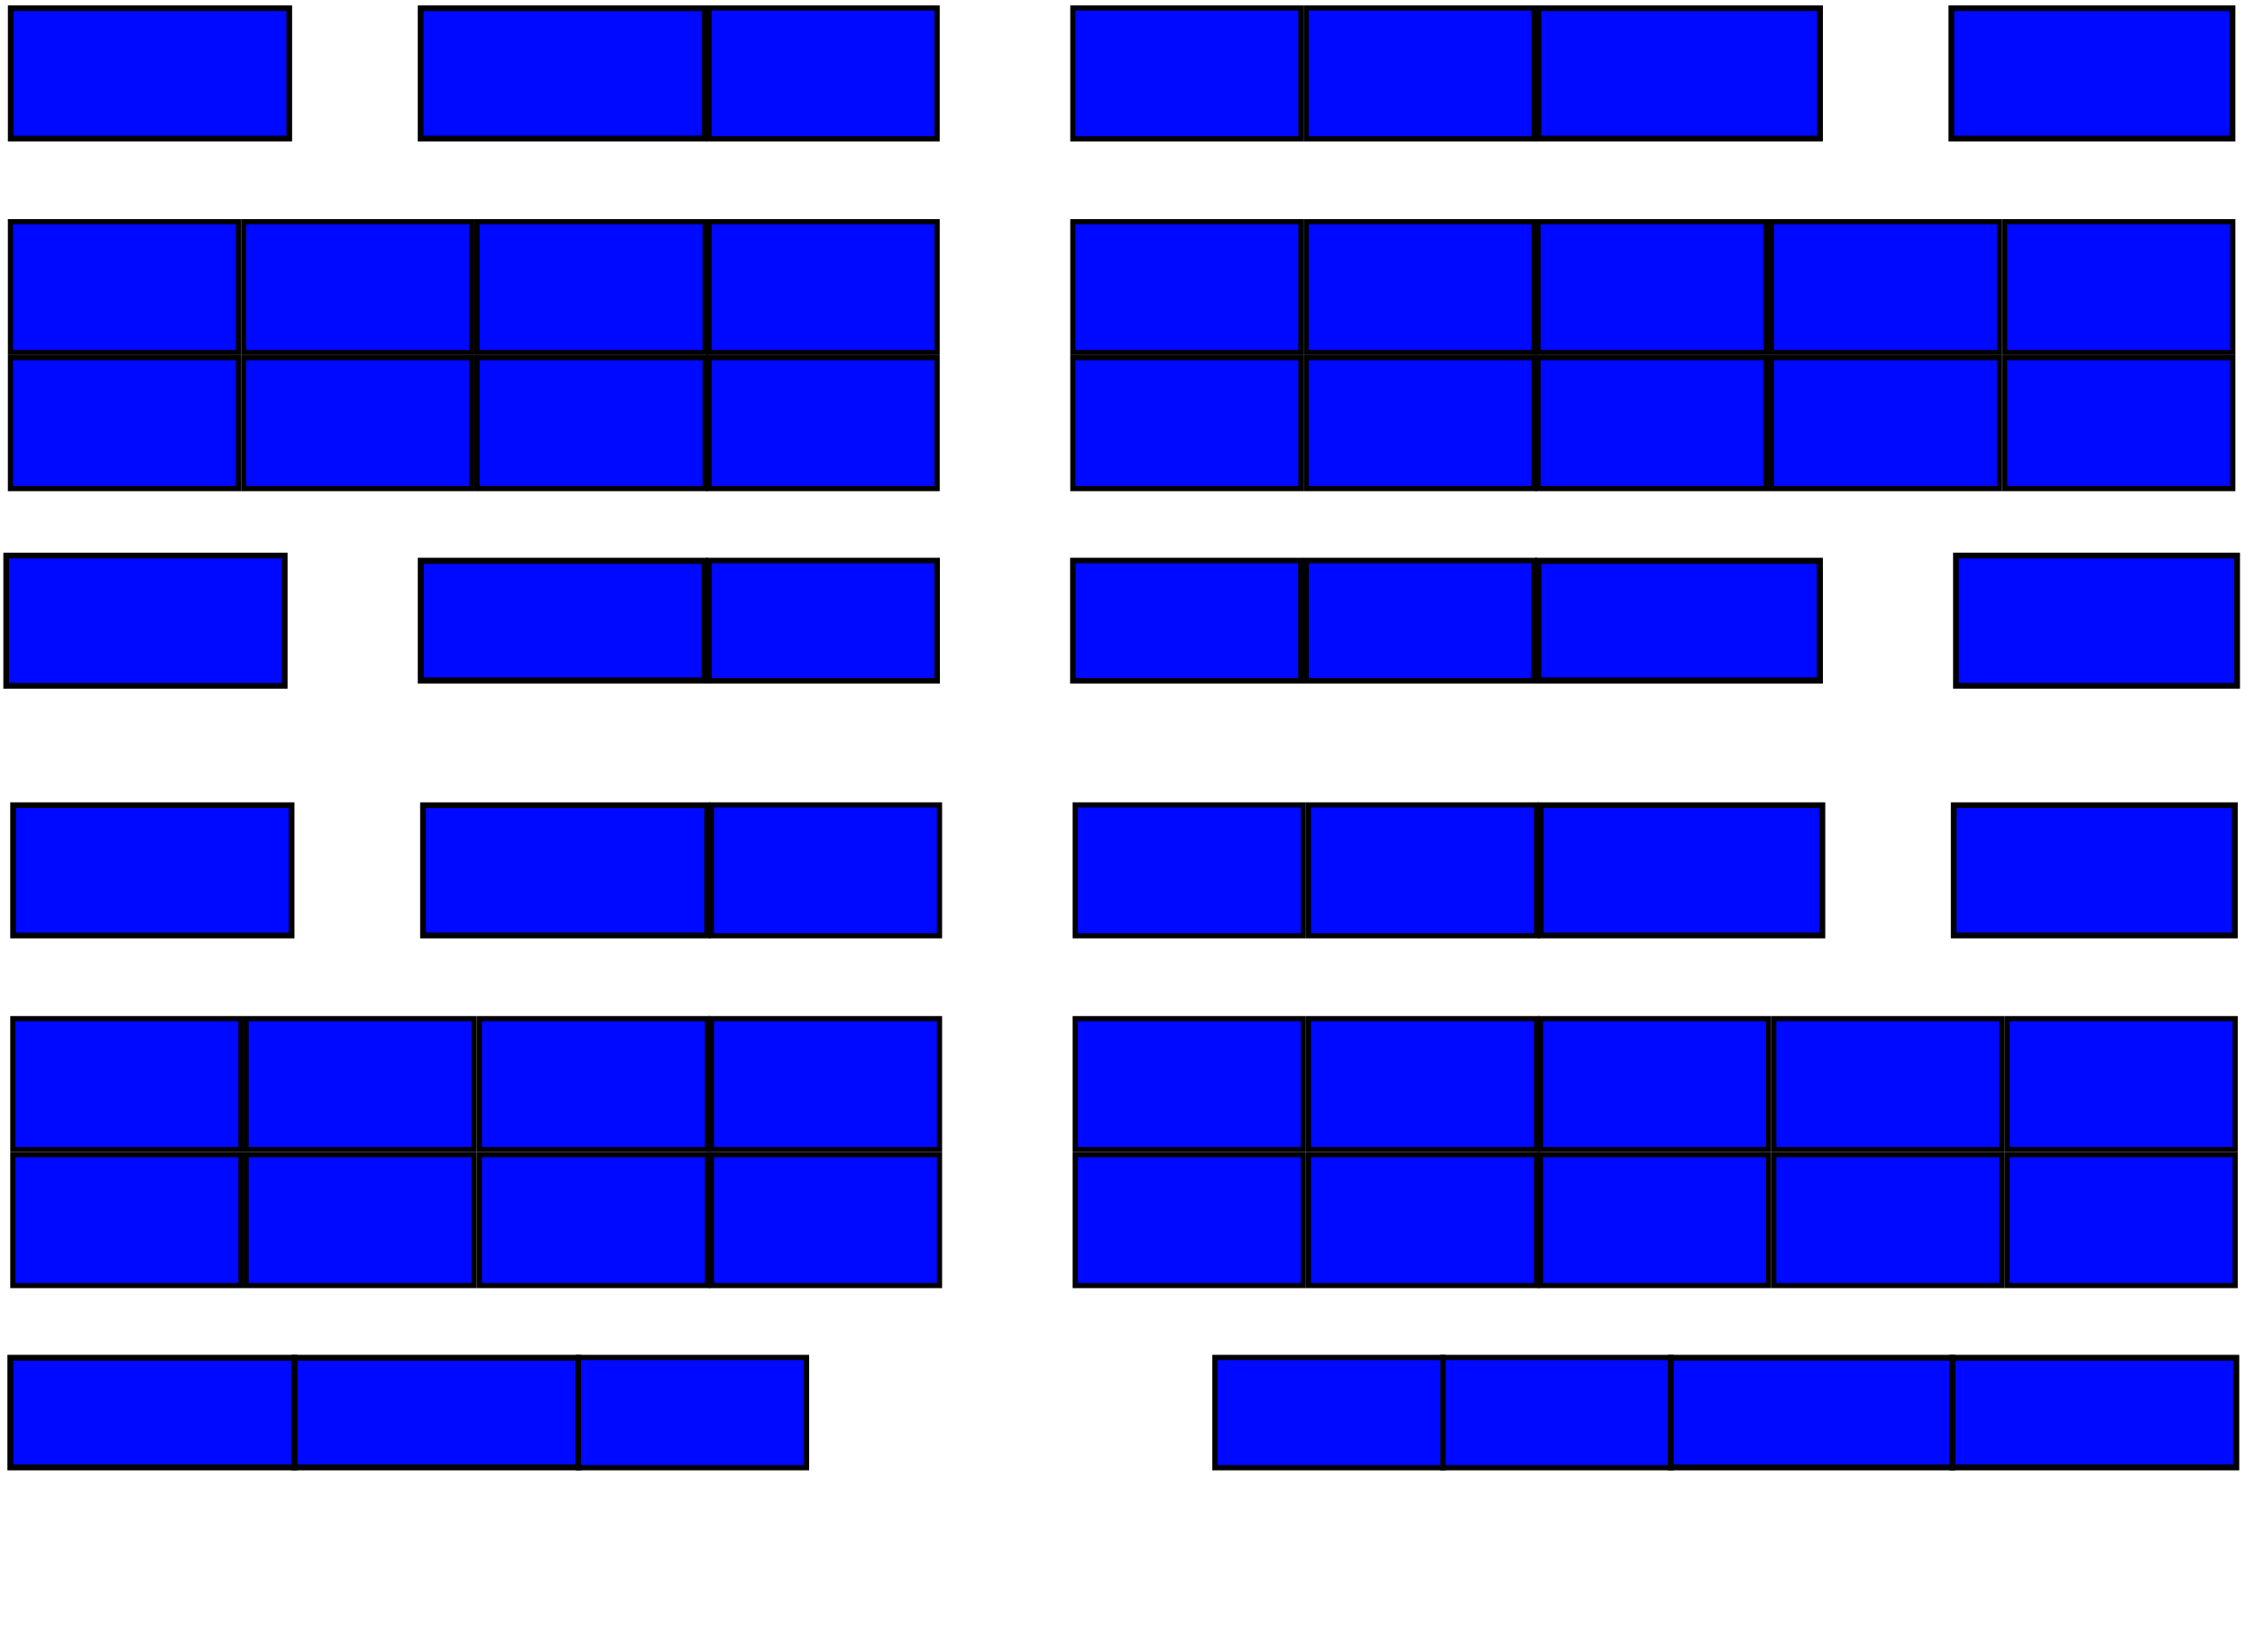
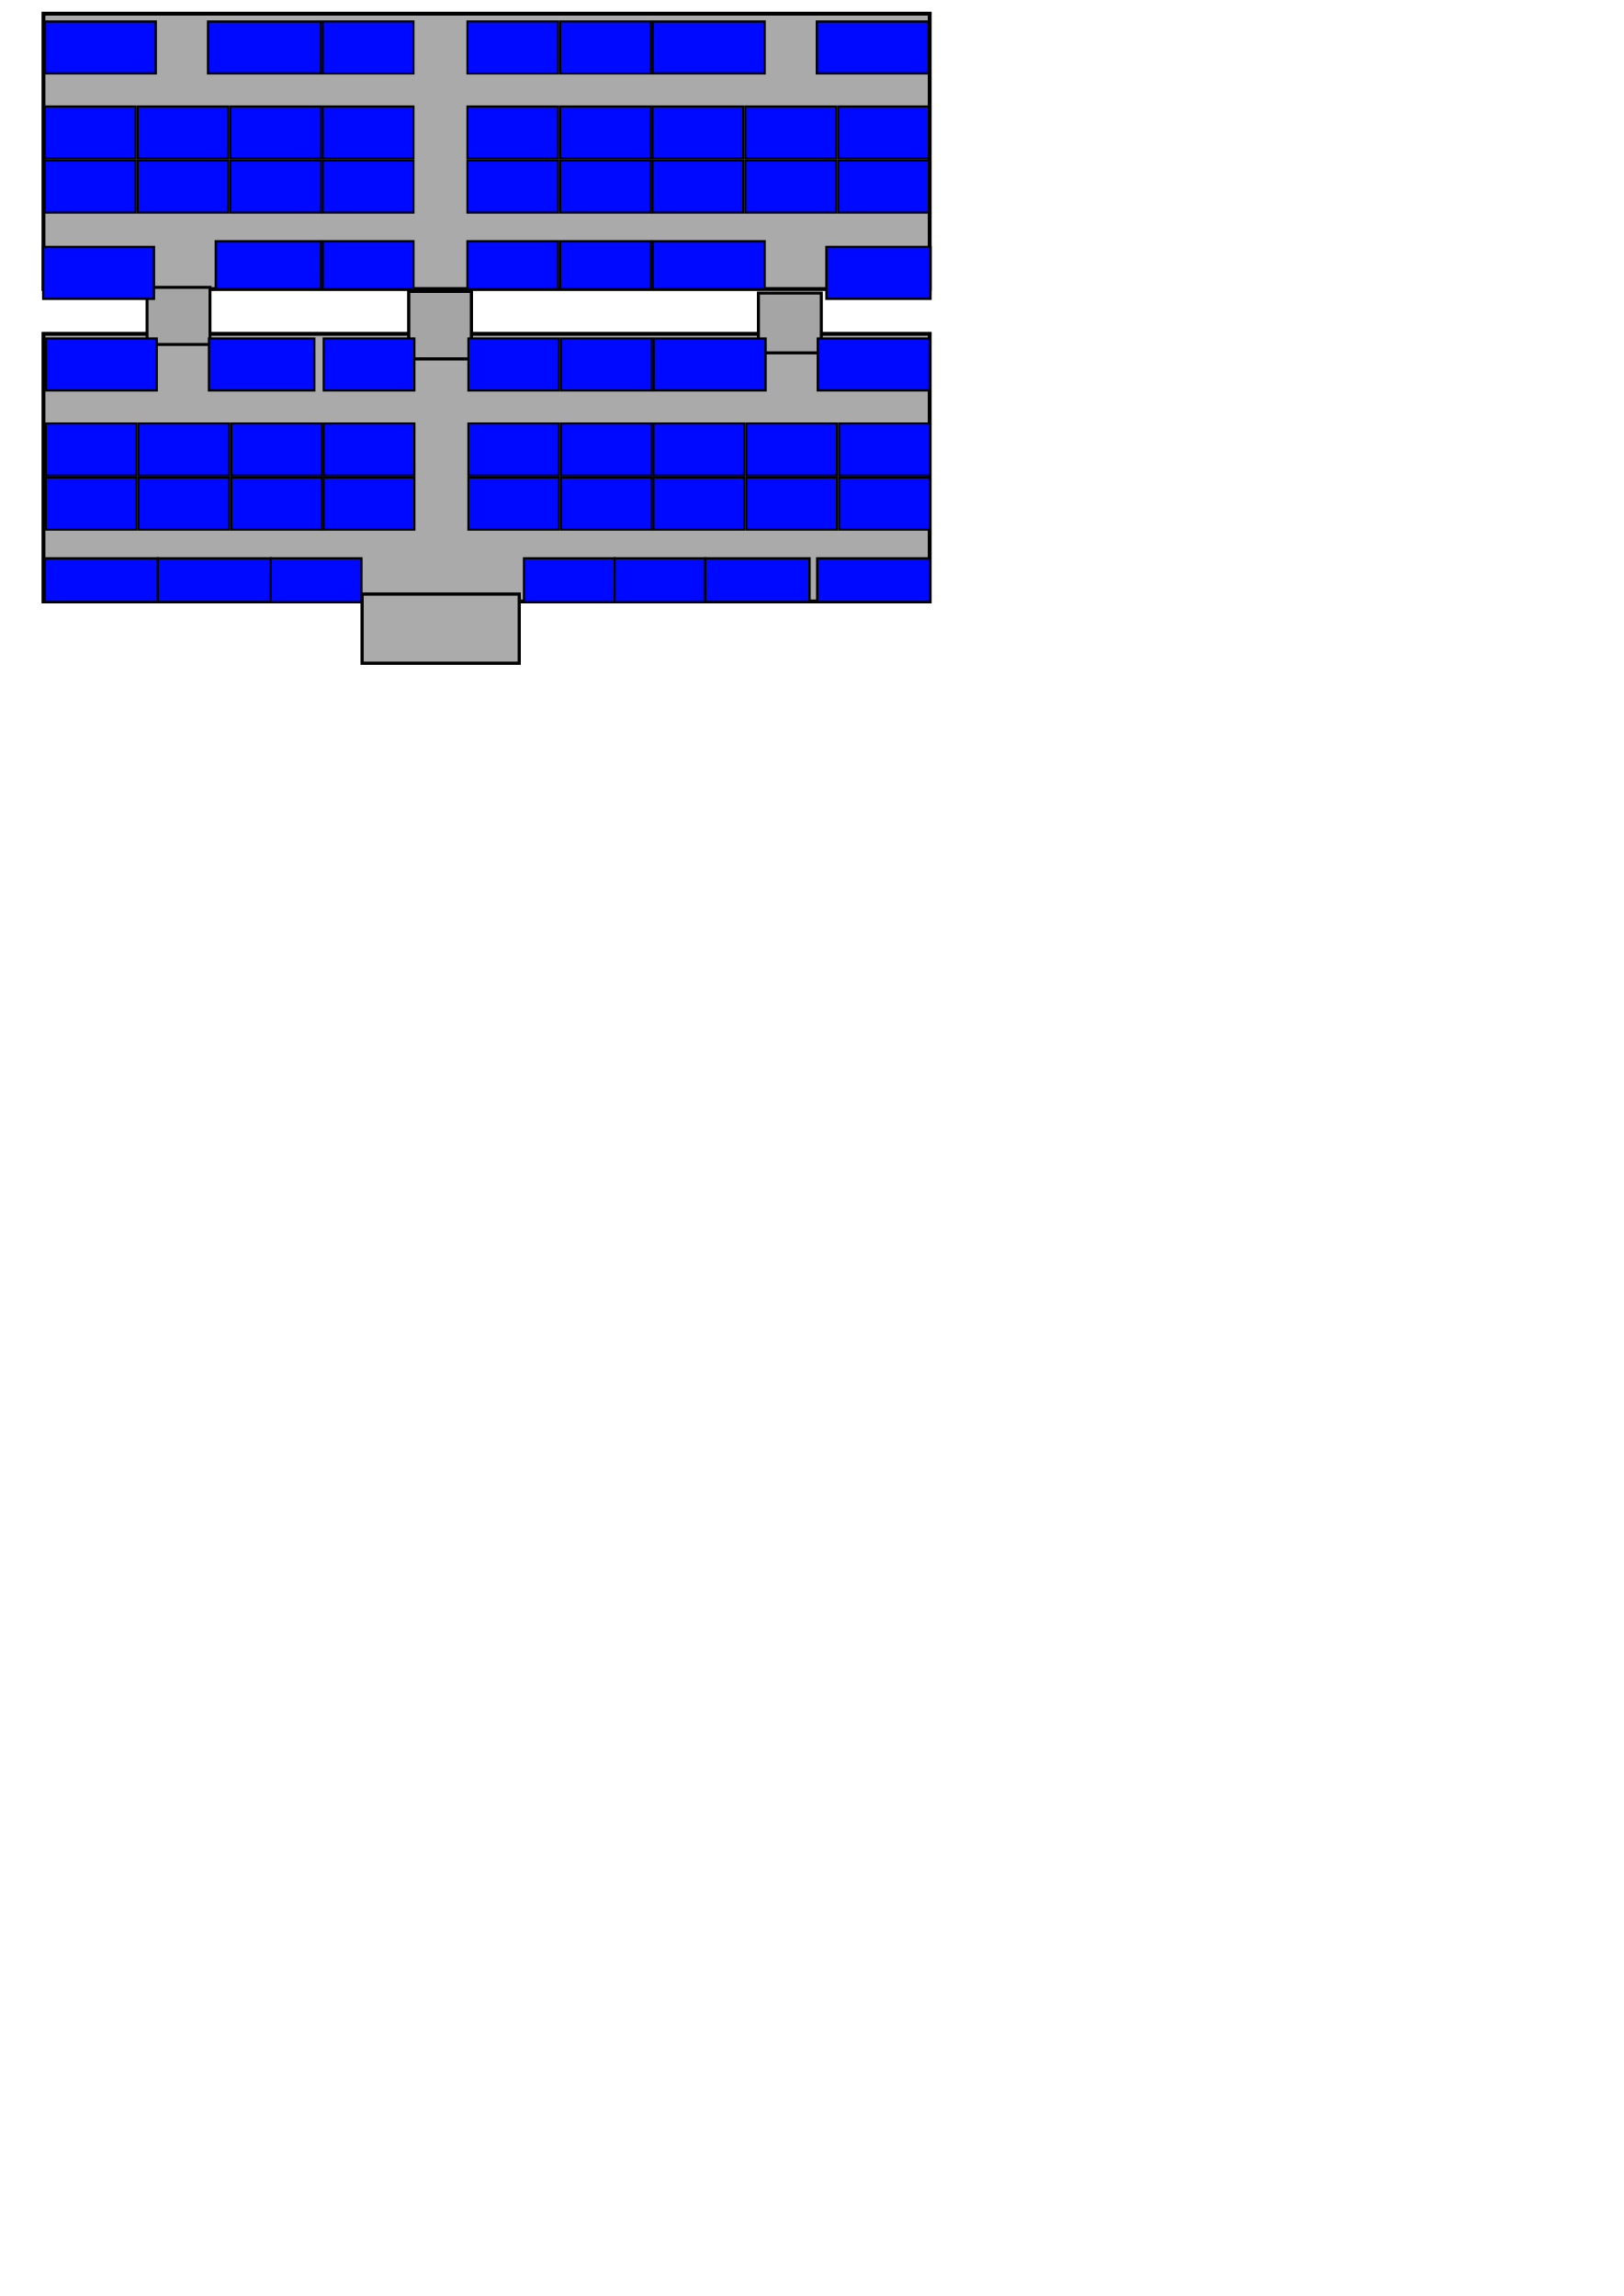
- <svg xmlns="http://www.w3.org/2000/svg" width="116mm" height="85mm" viewBox="0 0 116 85" version="1.1" id="svg565">
-   <rect style="fill:#0009ff;fill-opacity:1;stroke:#000000;stroke-width:0.292;stroke-dasharray:none;stroke-opacity:1" id="32" width="14.329" height="6.708" x="0.551" y="0.422" />
-   <rect style="fill:#0009ff;fill-opacity:1;stroke:#000000;stroke-width:0.295;stroke-dasharray:none;stroke-opacity:1" id="rect8691-4-6-1-3-0" width="14.619" height="6.705" x="21.638" y="0.424" />
-   <rect style="fill:#0009ff;fill-opacity:1;stroke:#000000;stroke-width:0.265;stroke-dasharray:none;stroke-opacity:1" id="rect8691-4-6-3-1-4" width="11.735" height="6.735" x="36.473" y="0.409" />
-   <rect style="fill:#0009ff;fill-opacity:1;stroke:#000000;stroke-width:0.265;stroke-dasharray:none;stroke-opacity:1" id="rect8691-4-6-7-6-0-4" width="11.735" height="6.735" x="55.188" y="0.409" />
-   <rect style="fill:#0009ff;fill-opacity:1;stroke:#000000;stroke-width:0.265;stroke-dasharray:none;stroke-opacity:1" id="rect8691-4-6-1-9-6-5" width="11.735" height="6.735" x="67.188" y="0.409" />
-   <rect style="fill:#0009ff;fill-opacity:1;stroke:#000000;stroke-width:0.294;stroke-dasharray:none;stroke-opacity:1" id="rect8691-4-6-0-4-5" width="14.487" height="6.706" x="79.139" y="0.423" />
-   <rect style="fill:#0009ff;fill-opacity:1;stroke:#000000;stroke-width:0.294;stroke-dasharray:none;stroke-opacity:1" id="rect8691-4-6-1-8-2-1" width="14.465" height="6.706" x="100.38" y="0.423" />
-   <rect style="fill:#0009ff;fill-opacity:1;stroke:#000000;stroke-width:0.265;stroke-dasharray:none;stroke-opacity:1" id="rect8691-4-6-8-9-8" width="11.735" height="6.735" x="0.537" y="11.407" />
-   <rect style="fill:#0009ff;fill-opacity:1;stroke:#000000;stroke-width:0.265;stroke-dasharray:none;stroke-opacity:1" id="rect8691-4-6-7-64-7-1" width="11.735" height="6.735" x="12.537" y="11.407" />
-   <rect style="fill:#0009ff;fill-opacity:1;stroke:#000000;stroke-width:0.265;stroke-dasharray:none;stroke-opacity:1" id="rect8691-4-6-1-5-1-5" width="11.735" height="6.735" x="24.537" y="11.407" />
-   <rect style="fill:#0009ff;fill-opacity:1;stroke:#000000;stroke-width:0.265;stroke-dasharray:none;stroke-opacity:1" id="rect8691-4-6-3-9-7-7" width="11.735" height="6.735" x="36.473" y="11.407" />
-   <rect style="fill:#0009ff;fill-opacity:1;stroke:#000000;stroke-width:0.265;stroke-dasharray:none;stroke-opacity:1" id="rect8691-4-6-7-6-5-6-3" width="11.735" height="6.735" x="55.188" y="11.407" />
-   <rect style="fill:#0009ff;fill-opacity:1;stroke:#000000;stroke-width:0.265;stroke-dasharray:none;stroke-opacity:1" id="rect8691-4-6-1-9-1-9-1" width="11.735" height="6.735" x="67.188" y="11.407" />
-   <rect style="fill:#0009ff;fill-opacity:1;stroke:#000000;stroke-width:0.265;stroke-dasharray:none;stroke-opacity:1" id="rect8691-4-6-0-9-6-9" width="11.735" height="6.735" x="79.124" y="11.407" />
-   <rect style="fill:#0009ff;fill-opacity:1;stroke:#000000;stroke-width:0.265;stroke-dasharray:none;stroke-opacity:1" id="rect8691-4-6-7-3-8-9-5" width="11.735" height="6.735" x="91.124" y="11.407" />
-   <rect style="fill:#0009ff;fill-opacity:1;stroke:#000000;stroke-width:0.265;stroke-dasharray:none;stroke-opacity:1" id="rect8691-4-6-1-8-8-7-2" width="11.735" height="6.735" x="103.124" y="11.407" />
-   <rect style="fill:#0009ff;fill-opacity:1;stroke:#000000;stroke-width:0.265;stroke-dasharray:none;stroke-opacity:1" id="rect8691-4-6-81-1-0" width="11.735" height="6.735" x="0.537" y="18.406" />
-   <rect style="fill:#0009ff;fill-opacity:1;stroke:#000000;stroke-width:0.265;stroke-dasharray:none;stroke-opacity:1" id="rect8691-4-6-7-1-6-6" width="11.735" height="6.735" x="12.537" y="18.406" />
-   <rect style="fill:#0009ff;fill-opacity:1;stroke:#000000;stroke-width:0.265;stroke-dasharray:none;stroke-opacity:1" id="rect8691-4-6-1-6-6-0" width="11.735" height="6.735" x="24.537" y="18.406" />
-   <rect style="fill:#0009ff;fill-opacity:1;stroke:#000000;stroke-width:0.265;stroke-dasharray:none;stroke-opacity:1" id="rect8691-4-6-3-6-8-4" width="11.735" height="6.735" x="36.473" y="18.406" />
-   <rect style="fill:#0009ff;fill-opacity:1;stroke:#000000;stroke-width:0.265;stroke-dasharray:none;stroke-opacity:1" id="rect8691-4-6-7-6-6-1-8" width="11.735" height="6.735" x="55.188" y="18.406" />
-   <rect style="fill:#0009ff;fill-opacity:1;stroke:#000000;stroke-width:0.265;stroke-dasharray:none;stroke-opacity:1" id="rect8691-4-6-1-9-8-2-6" width="11.735" height="6.735" x="67.188" y="18.406" />
-   <rect style="fill:#0009ff;fill-opacity:1;stroke:#000000;stroke-width:0.265;stroke-dasharray:none;stroke-opacity:1" id="rect8691-4-6-0-0-6-1" width="11.735" height="6.735" x="79.124" y="18.406" />
-   <rect style="fill:#0009ff;fill-opacity:1;stroke:#000000;stroke-width:0.265;stroke-dasharray:none;stroke-opacity:1" id="rect8691-4-6-7-3-5-4-7" width="11.735" height="6.735" x="91.124" y="18.406" />
-   <rect style="fill:#0009ff;fill-opacity:1;stroke:#000000;stroke-width:0.265;stroke-dasharray:none;stroke-opacity:1" id="rect8691-4-6-1-8-7-2-8" width="11.735" height="6.735" x="103.124" y="18.406" />
-   <rect style="fill:#0009ff;fill-opacity:1;stroke:#000000;stroke-width:0.314;stroke-dasharray:none;stroke-opacity:1" id="rect8691-4-6-1-6-1-4-3" width="14.612" height="6.16" x="21.648" y="28.857" />
-   <rect style="fill:#0009ff;fill-opacity:1;stroke:#000000;stroke-width:0.282;stroke-dasharray:none;stroke-opacity:1" id="5" width="11.733" height="6.192" x="36.476" y="28.841" />
-   <rect style="fill:#0009ff;fill-opacity:1;stroke:#000000;stroke-width:0.282;stroke-dasharray:none;stroke-opacity:1" id="rect8691-4-6-7-6-6-0-4-4" width="11.733" height="6.192" x="55.189" y="28.841" />
-   <rect style="fill:#0009ff;fill-opacity:1;stroke:#000000;stroke-width:0.282;stroke-dasharray:none;stroke-opacity:1" id="rect8691-4-6-1-9-8-6-2-7" width="11.733" height="6.192" x="67.187" y="28.841" />
-   <rect style="fill:#0009ff;fill-opacity:1;stroke:#000000;stroke-width:0.313;stroke-dasharray:none;stroke-opacity:1" id="rect8691-4-6-0-0-4-6-5" width="14.48" height="6.162" x="79.136" y="28.857" />
-   <rect style="fill:#0009ff;fill-opacity:1;stroke:#000000;stroke-width:0.292;stroke-dasharray:none;stroke-opacity:1" id="32-1-4" width="14.329" height="6.708" x="0.318" y="28.584" />
-   <rect style="fill:#0009ff;fill-opacity:1;stroke:#000000;stroke-width:0.294;stroke-dasharray:none;stroke-opacity:1" id="rect8691-4-6-1-8-2-1-3-6" width="14.465" height="6.706" x="100.616" y="28.584" />
-   <rect style="fill:#0009ff;fill-opacity:1;stroke:#000000;stroke-width:0.292;stroke-dasharray:none;stroke-opacity:1" id="32-1" width="14.329" height="6.708" x="0.672" y="41.43" />
-   <rect style="fill:#0009ff;fill-opacity:1;stroke:#000000;stroke-width:0.295;stroke-dasharray:none;stroke-opacity:1" id="rect8691-4-6-1-3-0-1" width="14.619" height="6.705" x="21.76" y="41.432" />
-   <rect style="fill:#0009ff;fill-opacity:1;stroke:#000000;stroke-width:0.265;stroke-dasharray:none;stroke-opacity:1" id="rect8691-4-6-3-1-4-0" width="11.735" height="6.735" x="36.595" y="41.416" />
-   <rect style="fill:#0009ff;fill-opacity:1;stroke:#000000;stroke-width:0.265;stroke-dasharray:none;stroke-opacity:1" id="rect8691-4-6-7-6-0-4-5" width="11.735" height="6.735" x="55.31" y="41.416" />
-   <rect style="fill:#0009ff;fill-opacity:1;stroke:#000000;stroke-width:0.265;stroke-dasharray:none;stroke-opacity:1" id="rect8691-4-6-1-9-6-5-8" width="11.735" height="6.735" x="67.31" y="41.416" />
-   <rect style="fill:#0009ff;fill-opacity:1;stroke:#000000;stroke-width:0.294;stroke-dasharray:none;stroke-opacity:1" id="rect8691-4-6-0-4-5-6" width="14.487" height="6.706" x="79.26" y="41.431" />
-   <rect style="fill:#0009ff;fill-opacity:1;stroke:#000000;stroke-width:0.294;stroke-dasharray:none;stroke-opacity:1" id="rect8691-4-6-1-8-2-1-3" width="14.465" height="6.706" x="100.501" y="41.431" />
-   <rect style="fill:#0009ff;fill-opacity:1;stroke:#000000;stroke-width:0.265;stroke-dasharray:none;stroke-opacity:1" id="rect8691-4-6-8-9-8-7" width="11.735" height="6.735" x="0.659" y="52.415" />
-   <rect style="fill:#0009ff;fill-opacity:1;stroke:#000000;stroke-width:0.265;stroke-dasharray:none;stroke-opacity:1" id="rect8691-4-6-7-64-7-1-2" width="11.735" height="6.735" x="12.659" y="52.415" />
-   <rect style="fill:#0009ff;fill-opacity:1;stroke:#000000;stroke-width:0.265;stroke-dasharray:none;stroke-opacity:1" id="rect8691-4-6-1-5-1-5-0" width="11.735" height="6.735" x="24.659" y="52.415" />
-   <rect style="fill:#0009ff;fill-opacity:1;stroke:#000000;stroke-width:0.265;stroke-dasharray:none;stroke-opacity:1" id="rect8691-4-6-3-9-7-7-3" width="11.735" height="6.735" x="36.595" y="52.415" />
-   <rect style="fill:#0009ff;fill-opacity:1;stroke:#000000;stroke-width:0.265;stroke-dasharray:none;stroke-opacity:1" id="rect8691-4-6-7-6-5-6-3-6" width="11.735" height="6.735" x="55.31" y="52.415" />
-   <rect style="fill:#0009ff;fill-opacity:1;stroke:#000000;stroke-width:0.265;stroke-dasharray:none;stroke-opacity:1" id="rect8691-4-6-1-9-1-9-1-6" width="11.735" height="6.735" x="67.31" y="52.415" />
-   <rect style="fill:#0009ff;fill-opacity:1;stroke:#000000;stroke-width:0.265;stroke-dasharray:none;stroke-opacity:1" id="rect8691-4-6-0-9-6-9-3" width="11.735" height="6.735" x="79.246" y="52.415" />
-   <rect style="fill:#0009ff;fill-opacity:1;stroke:#000000;stroke-width:0.265;stroke-dasharray:none;stroke-opacity:1" id="rect8691-4-6-7-3-8-9-5-0" width="11.735" height="6.735" x="91.246" y="52.415" />
-   <rect style="fill:#0009ff;fill-opacity:1;stroke:#000000;stroke-width:0.265;stroke-dasharray:none;stroke-opacity:1" id="rect8691-4-6-1-8-8-7-2-6" width="11.735" height="6.735" x="103.246" y="52.415" />
-   <rect style="fill:#0009ff;fill-opacity:1;stroke:#000000;stroke-width:0.265;stroke-dasharray:none;stroke-opacity:1" id="rect8691-4-6-81-1-0-1" width="11.735" height="6.735" x="0.659" y="59.414" />
-   <rect style="fill:#0009ff;fill-opacity:1;stroke:#000000;stroke-width:0.265;stroke-dasharray:none;stroke-opacity:1" id="rect8691-4-6-7-1-6-6-2" width="11.735" height="6.735" x="12.659" y="59.414" />
-   <rect style="fill:#0009ff;fill-opacity:1;stroke:#000000;stroke-width:0.265;stroke-dasharray:none;stroke-opacity:1" id="rect8691-4-6-1-6-6-0-7" width="11.735" height="6.735" x="24.659" y="59.414" />
-   <rect style="fill:#0009ff;fill-opacity:1;stroke:#000000;stroke-width:0.265;stroke-dasharray:none;stroke-opacity:1" id="rect8691-4-6-3-6-8-4-5" width="11.735" height="6.735" x="36.595" y="59.414" />
-   <rect style="fill:#0009ff;fill-opacity:1;stroke:#000000;stroke-width:0.265;stroke-dasharray:none;stroke-opacity:1" id="rect8691-4-6-7-6-6-1-8-5" width="11.735" height="6.735" x="55.31" y="59.414" />
-   <rect style="fill:#0009ff;fill-opacity:1;stroke:#000000;stroke-width:0.265;stroke-dasharray:none;stroke-opacity:1" id="rect8691-4-6-1-9-8-2-6-3" width="11.735" height="6.735" x="67.31" y="59.414" />
-   <rect style="fill:#0009ff;fill-opacity:1;stroke:#000000;stroke-width:0.265;stroke-dasharray:none;stroke-opacity:1" id="rect8691-4-6-0-0-6-1-2" width="11.735" height="6.735" x="79.246" y="59.414" />
-   <rect style="fill:#0009ff;fill-opacity:1;stroke:#000000;stroke-width:0.265;stroke-dasharray:none;stroke-opacity:1" id="rect8691-4-6-7-3-5-4-7-3" width="11.735" height="6.735" x="91.246" y="59.414" />
-   <rect style="fill:#0009ff;fill-opacity:1;stroke:#000000;stroke-width:0.265;stroke-dasharray:none;stroke-opacity:1" id="rect8691-4-6-1-8-7-2-8-8" width="11.735" height="6.735" x="103.246" y="59.414" />
-   <rect style="fill:#0009ff;fill-opacity:1;stroke:#000000;stroke-width:0.301;stroke-dasharray:none;stroke-opacity:1" id="rect8691-4-6-1-6-1-4-3-0" width="14.612" height="5.643" x="15.143" y="69.864" />
-   <rect style="fill:#0009ff;fill-opacity:1;stroke:#000000;stroke-width:0.301;stroke-dasharray:none;stroke-opacity:1" id="rect8691-4-6-1-6-1-4-3-0-6" width="14.612" height="5.643" x="0.531" y="69.864" />
-   <rect style="fill:#0009ff;fill-opacity:1;stroke:#000000;stroke-width:0.27;stroke-dasharray:none;stroke-opacity:1" id="5-8" width="11.733" height="5.673" x="29.755" y="69.849" />
-   <rect style="fill:#0009ff;fill-opacity:1;stroke:#000000;stroke-width:0.301;stroke-dasharray:none;stroke-opacity:1" id="rect8691-4-6-1-6-1-4-3-0-1" width="14.612" height="5.643" x="100.428" y="69.864" />
-   <rect style="fill:#0009ff;fill-opacity:1;stroke:#000000;stroke-width:0.27;stroke-dasharray:none;stroke-opacity:1" id="rect8691-4-6-7-6-6-0-4-4-3" width="11.733" height="5.673" x="62.497" y="69.849" />
-   <rect style="fill:#0009ff;fill-opacity:1;stroke:#000000;stroke-width:0.27;stroke-dasharray:none;stroke-opacity:1" id="rect8691-4-6-1-9-8-6-2-7-4" width="11.733" height="5.673" x="74.23" y="69.849" />
-   <rect style="fill:#0009ff;fill-opacity:1;stroke:#000000;stroke-width:0.299;stroke-dasharray:none;stroke-opacity:1" id="rect8691-4-6-0-0-4-6-5-7" width="14.48" height="5.645" x="85.948" y="69.863" />
+ <svg xmlns="http://www.w3.org/2000/svg" width="210mm" height="297mm" viewBox="0 0 210 297" version="1.1" id="svg565">
+   <g>
+     <rect id="rect90-3-0" width="114.121" height="34.121" x="5.872" y="43.43" style="fill:#aaaaaa;fill-opacity:1;stroke:#000000;stroke-width:1;paint-order:markers stroke fill" />
+     <rect id="rect90-0" width="114.121" height="35.121" x="5.872" y="2.017" style="display:inline;fill:#aaaaaa;fill-opacity:1;stroke:#000000;stroke-width:1;paint-order:markers stroke fill" />
+     <rect style="display:inline;fill:#a5a5a5;fill-opacity:1;stroke:#000000;stroke-width:0.412;stroke-dasharray:none;stroke-opacity:1" id="rect5600-9-3" width="8.109" height="8.738" x="52.862" y="37.689" />
+     <rect style="display:inline;fill:#a5a5a5;fill-opacity:1;stroke:#000000;stroke-width:0.38;stroke-dasharray:none;stroke-opacity:1" id="rect5600-9-3-6" width="8.141" height="7.387" x="19.018" y="37.171" />
+     <rect style="display:inline;fill:#a5a5a5;fill-opacity:1;stroke:#000000;stroke-width:0.389;stroke-dasharray:none;stroke-opacity:1" id="rect5600-9-3-7" width="8.132" height="7.735" x="98.089" y="37.91" />
+     <rect style="display:inline;fill:#ababab;fill-opacity:1;stroke:#000000;stroke-width:0.415;stroke-dasharray:none;stroke-opacity:1" id="rect90-1-6" width="20.324" height="8.946" x="46.83" y="76.846" />
+   </g>
+   <rect style="fill:#0009ff;fill-opacity:1;stroke:#000000;stroke-width:0.292;stroke-dasharray:none;stroke-opacity:1" id="32" width="14.329" height="6.708" x="5.818" y="2.784" />
+   <rect style="fill:#0009ff;fill-opacity:1;stroke:#000000;stroke-width:0.295;stroke-dasharray:none;stroke-opacity:1" id="rect8691-4-6-1-3-0" width="14.619" height="6.705" x="26.906" y="2.786" />
+   <rect style="fill:#0009ff;fill-opacity:1;stroke:#000000;stroke-width:0.265;stroke-dasharray:none;stroke-opacity:1" id="rect8691-4-6-3-1-4" width="11.735" height="6.735" x="41.741" y="2.771" />
+   <rect style="fill:#0009ff;fill-opacity:1;stroke:#000000;stroke-width:0.265;stroke-dasharray:none;stroke-opacity:1" id="rect8691-4-6-7-6-0-4" width="11.735" height="6.735" x="60.456" y="2.771" />
+   <rect style="fill:#0009ff;fill-opacity:1;stroke:#000000;stroke-width:0.265;stroke-dasharray:none;stroke-opacity:1" id="rect8691-4-6-1-9-6-5" width="11.735" height="6.735" x="72.456" y="2.771" />
+   <rect style="fill:#0009ff;fill-opacity:1;stroke:#000000;stroke-width:0.294;stroke-dasharray:none;stroke-opacity:1" id="rect8691-4-6-0-4-5" width="14.487" height="6.706" x="84.406" y="2.785" />
+   <rect style="fill:#0009ff;fill-opacity:1;stroke:#000000;stroke-width:0.294;stroke-dasharray:none;stroke-opacity:1" id="rect8691-4-6-1-8-2-1" width="14.465" height="6.706" x="105.647" y="2.785" />
+   <rect style="fill:#0009ff;fill-opacity:1;stroke:#000000;stroke-width:0.265;stroke-dasharray:none;stroke-opacity:1" id="rect8691-4-6-8-9-8" width="11.735" height="6.735" x="5.805" y="13.769" />
+   <rect style="fill:#0009ff;fill-opacity:1;stroke:#000000;stroke-width:0.265;stroke-dasharray:none;stroke-opacity:1" id="rect8691-4-6-7-64-7-1" width="11.735" height="6.735" x="17.805" y="13.769" />
+   <rect style="fill:#0009ff;fill-opacity:1;stroke:#000000;stroke-width:0.265;stroke-dasharray:none;stroke-opacity:1" id="rect8691-4-6-1-5-1-5" width="11.735" height="6.735" x="29.805" y="13.769" />
+   <rect style="fill:#0009ff;fill-opacity:1;stroke:#000000;stroke-width:0.265;stroke-dasharray:none;stroke-opacity:1" id="rect8691-4-6-3-9-7-7" width="11.735" height="6.735" x="41.741" y="13.769" />
+   <rect style="fill:#0009ff;fill-opacity:1;stroke:#000000;stroke-width:0.265;stroke-dasharray:none;stroke-opacity:1" id="rect8691-4-6-7-6-5-6-3" width="11.735" height="6.735" x="60.456" y="13.769" />
+   <rect style="fill:#0009ff;fill-opacity:1;stroke:#000000;stroke-width:0.265;stroke-dasharray:none;stroke-opacity:1" id="rect8691-4-6-1-9-1-9-1" width="11.735" height="6.735" x="72.456" y="13.769" />
+   <rect style="fill:#0009ff;fill-opacity:1;stroke:#000000;stroke-width:0.265;stroke-dasharray:none;stroke-opacity:1" id="rect8691-4-6-0-9-6-9" width="11.735" height="6.735" x="84.392" y="13.769" />
+   <rect style="fill:#0009ff;fill-opacity:1;stroke:#000000;stroke-width:0.265;stroke-dasharray:none;stroke-opacity:1" id="rect8691-4-6-7-3-8-9-5" width="11.735" height="6.735" x="96.392" y="13.769" />
+   <rect style="fill:#0009ff;fill-opacity:1;stroke:#000000;stroke-width:0.265;stroke-dasharray:none;stroke-opacity:1" id="rect8691-4-6-1-8-8-7-2" width="11.735" height="6.735" x="108.392" y="13.769" />
+   <rect style="fill:#0009ff;fill-opacity:1;stroke:#000000;stroke-width:0.265;stroke-dasharray:none;stroke-opacity:1" id="rect8691-4-6-81-1-0" width="11.735" height="6.735" x="5.805" y="20.768" />
+   <rect style="fill:#0009ff;fill-opacity:1;stroke:#000000;stroke-width:0.265;stroke-dasharray:none;stroke-opacity:1" id="rect8691-4-6-7-1-6-6" width="11.735" height="6.735" x="17.805" y="20.768" />
+   <rect style="fill:#0009ff;fill-opacity:1;stroke:#000000;stroke-width:0.265;stroke-dasharray:none;stroke-opacity:1" id="rect8691-4-6-1-6-6-0" width="11.735" height="6.735" x="29.805" y="20.768" />
+   <rect style="fill:#0009ff;fill-opacity:1;stroke:#000000;stroke-width:0.265;stroke-dasharray:none;stroke-opacity:1" id="rect8691-4-6-3-6-8-4" width="11.735" height="6.735" x="41.741" y="20.768" />
+   <rect style="fill:#0009ff;fill-opacity:1;stroke:#000000;stroke-width:0.265;stroke-dasharray:none;stroke-opacity:1" id="rect8691-4-6-7-6-6-1-8" width="11.735" height="6.735" x="60.456" y="20.768" />
+   <rect style="fill:#0009ff;fill-opacity:1;stroke:#000000;stroke-width:0.265;stroke-dasharray:none;stroke-opacity:1" id="rect8691-4-6-1-9-8-2-6" width="11.735" height="6.735" x="72.456" y="20.768" />
+   <rect style="fill:#0009ff;fill-opacity:1;stroke:#000000;stroke-width:0.265;stroke-dasharray:none;stroke-opacity:1" id="rect8691-4-6-0-0-6-1" width="11.735" height="6.735" x="84.392" y="20.768" />
+   <rect style="fill:#0009ff;fill-opacity:1;stroke:#000000;stroke-width:0.265;stroke-dasharray:none;stroke-opacity:1" id="rect8691-4-6-7-3-5-4-7" width="11.735" height="6.735" x="96.392" y="20.768" />
+   <rect style="fill:#0009ff;fill-opacity:1;stroke:#000000;stroke-width:0.265;stroke-dasharray:none;stroke-opacity:1" id="rect8691-4-6-1-8-7-2-8" width="11.735" height="6.735" x="108.392" y="20.768" />
+   <rect style="fill:#0009ff;fill-opacity:1;stroke:#000000;stroke-width:0.314;stroke-dasharray:none;stroke-opacity:1" id="rect8691-4-6-1-6-1-4-3" width="13.612" height="6.16" x="27.915" y="31.219" />
+   <rect style="fill:#0009ff;fill-opacity:1;stroke:#000000;stroke-width:0.282;stroke-dasharray:none;stroke-opacity:1" id="5" width="11.733" height="6.192" x="41.744" y="31.203" />
+   <rect style="fill:#0009ff;fill-opacity:1;stroke:#000000;stroke-width:0.282;stroke-dasharray:none;stroke-opacity:1" id="rect8691-4-6-7-6-6-0-4-4" width="11.733" height="6.192" x="60.456" y="31.203" />
+   <rect style="fill:#0009ff;fill-opacity:1;stroke:#000000;stroke-width:0.282;stroke-dasharray:none;stroke-opacity:1" id="rect8691-4-6-1-9-8-6-2-7" width="11.733" height="6.192" x="72.454" y="31.203" />
+   <rect style="fill:#0009ff;fill-opacity:1;stroke:#000000;stroke-width:0.313;stroke-dasharray:none;stroke-opacity:1" id="rect8691-4-6-0-0-4-6-5" width="14.48" height="6.162" x="84.404" y="31.219" />
+   <rect style="fill:#0009ff;fill-opacity:1;stroke:#000000;stroke-width:0.292;stroke-dasharray:none;stroke-opacity:1" id="32-1-4" width="14.329" height="6.708" x="5.586" y="31.946" />
+   <rect style="fill:#0009ff;fill-opacity:1;stroke:#000000;stroke-width:0.294;stroke-dasharray:none;stroke-opacity:1" id="rect8691-4-6-1-8-2-1-3-6" width="13.465" height="6.706" x="106.884" y="31.946" />
+   <rect style="fill:#0009ff;fill-opacity:1;stroke:#000000;stroke-width:0.292;stroke-dasharray:none;stroke-opacity:1" id="32-1" width="14.329" height="6.708" x="5.94" y="43.792" />
+   <rect style="fill:#0009ff;fill-opacity:1;stroke:#000000;stroke-width:0.295;stroke-dasharray:none;stroke-opacity:1" id="rect8691-4-6-1-3-0-1" width="13.619" height="6.705" x="27.027" y="43.794" />
+   <rect style="fill:#0009ff;fill-opacity:1;stroke:#000000;stroke-width:0.265;stroke-dasharray:none;stroke-opacity:1" id="rect8691-4-6-3-1-4-0" width="11.735" height="6.735" x="41.862" y="43.778" />
+   <rect style="fill:#0009ff;fill-opacity:1;stroke:#000000;stroke-width:0.265;stroke-dasharray:none;stroke-opacity:1" id="rect8691-4-6-7-6-0-4-5" width="11.735" height="6.735" x="60.577" y="43.778" />
+   <rect style="fill:#0009ff;fill-opacity:1;stroke:#000000;stroke-width:0.265;stroke-dasharray:none;stroke-opacity:1" id="rect8691-4-6-1-9-6-5-8" width="11.735" height="6.735" x="72.577" y="43.778" />
+   <rect style="fill:#0009ff;fill-opacity:1;stroke:#000000;stroke-width:0.294;stroke-dasharray:none;stroke-opacity:1" id="rect8691-4-6-0-4-5-6" width="14.487" height="6.706" x="84.528" y="43.793" />
+   <rect style="fill:#0009ff;fill-opacity:1;stroke:#000000;stroke-width:0.294;stroke-dasharray:none;stroke-opacity:1" id="rect8691-4-6-1-8-2-1-3" width="14.465" height="6.706" x="105.768" y="43.793" />
+   <rect style="fill:#0009ff;fill-opacity:1;stroke:#000000;stroke-width:0.265;stroke-dasharray:none;stroke-opacity:1" id="rect8691-4-6-8-9-8-7" width="11.735" height="6.735" x="5.926" y="54.777" />
+   <rect style="fill:#0009ff;fill-opacity:1;stroke:#000000;stroke-width:0.265;stroke-dasharray:none;stroke-opacity:1" id="rect8691-4-6-7-64-7-1-2" width="11.735" height="6.735" x="17.926" y="54.777" />
+   <rect style="fill:#0009ff;fill-opacity:1;stroke:#000000;stroke-width:0.265;stroke-dasharray:none;stroke-opacity:1" id="rect8691-4-6-1-5-1-5-0" width="11.735" height="6.735" x="29.926" y="54.777" />
+   <rect style="fill:#0009ff;fill-opacity:1;stroke:#000000;stroke-width:0.265;stroke-dasharray:none;stroke-opacity:1" id="rect8691-4-6-3-9-7-7-3" width="11.735" height="6.735" x="41.862" y="54.777" />
+   <rect style="fill:#0009ff;fill-opacity:1;stroke:#000000;stroke-width:0.265;stroke-dasharray:none;stroke-opacity:1" id="rect8691-4-6-7-6-5-6-3-6" width="11.735" height="6.735" x="60.577" y="54.777" />
+   <rect style="fill:#0009ff;fill-opacity:1;stroke:#000000;stroke-width:0.265;stroke-dasharray:none;stroke-opacity:1" id="rect8691-4-6-1-9-1-9-1-6" width="11.735" height="6.735" x="72.577" y="54.777" />
+   <rect style="fill:#0009ff;fill-opacity:1;stroke:#000000;stroke-width:0.265;stroke-dasharray:none;stroke-opacity:1" id="rect8691-4-6-0-9-6-9-3" width="11.735" height="6.735" x="84.513" y="54.777" />
+   <rect style="fill:#0009ff;fill-opacity:1;stroke:#000000;stroke-width:0.265;stroke-dasharray:none;stroke-opacity:1" id="rect8691-4-6-7-3-8-9-5-0" width="11.735" height="6.735" x="96.513" y="54.777" />
+   <rect style="fill:#0009ff;fill-opacity:1;stroke:#000000;stroke-width:0.265;stroke-dasharray:none;stroke-opacity:1" id="rect8691-4-6-1-8-8-7-2-6" width="11.735" height="6.735" x="108.513" y="54.777" />
+   <rect style="fill:#0009ff;fill-opacity:1;stroke:#000000;stroke-width:0.265;stroke-dasharray:none;stroke-opacity:1" id="rect8691-4-6-81-1-0-1" width="11.735" height="6.735" x="5.926" y="61.776" />
+   <rect style="fill:#0009ff;fill-opacity:1;stroke:#000000;stroke-width:0.265;stroke-dasharray:none;stroke-opacity:1" id="rect8691-4-6-7-1-6-6-2" width="11.735" height="6.735" x="17.926" y="61.776" />
+   <rect style="fill:#0009ff;fill-opacity:1;stroke:#000000;stroke-width:0.265;stroke-dasharray:none;stroke-opacity:1" id="rect8691-4-6-1-6-6-0-7" width="11.735" height="6.735" x="29.926" y="61.776" />
+   <rect style="fill:#0009ff;fill-opacity:1;stroke:#000000;stroke-width:0.265;stroke-dasharray:none;stroke-opacity:1" id="rect8691-4-6-3-6-8-4-5" width="11.735" height="6.735" x="41.862" y="61.776" />
+   <rect style="fill:#0009ff;fill-opacity:1;stroke:#000000;stroke-width:0.265;stroke-dasharray:none;stroke-opacity:1" id="rect8691-4-6-7-6-6-1-8-5" width="11.735" height="6.735" x="60.577" y="61.776" />
+   <rect style="fill:#0009ff;fill-opacity:1;stroke:#000000;stroke-width:0.265;stroke-dasharray:none;stroke-opacity:1" id="rect8691-4-6-1-9-8-2-6-3" width="11.735" height="6.735" x="72.577" y="61.776" />
+   <rect style="fill:#0009ff;fill-opacity:1;stroke:#000000;stroke-width:0.265;stroke-dasharray:none;stroke-opacity:1" id="rect8691-4-6-0-0-6-1-2" width="11.735" height="6.735" x="84.513" y="61.776" />
+   <rect style="fill:#0009ff;fill-opacity:1;stroke:#000000;stroke-width:0.265;stroke-dasharray:none;stroke-opacity:1" id="rect8691-4-6-7-3-5-4-7-3" width="11.735" height="6.735" x="96.513" y="61.776" />
+   <rect style="fill:#0009ff;fill-opacity:1;stroke:#000000;stroke-width:0.265;stroke-dasharray:none;stroke-opacity:1" id="rect8691-4-6-1-8-7-2-8-8" width="11.735" height="6.735" x="108.513" y="61.776" />
+   <rect style="fill:#0009ff;fill-opacity:1;stroke:#000000;stroke-width:0.301;stroke-dasharray:none;stroke-opacity:1" id="rect8691-4-6-1-6-1-4-3-0" width="14.612" height="5.643" x="20.41" y="72.226" />
+   <rect style="fill:#0009ff;fill-opacity:1;stroke:#000000;stroke-width:0.301;stroke-dasharray:none;stroke-opacity:1" id="rect8691-4-6-1-6-1-4-3-0-6" width="14.612" height="5.643" x="5.798" y="72.226" />
+   <rect style="fill:#0009ff;fill-opacity:1;stroke:#000000;stroke-width:0.27;stroke-dasharray:none;stroke-opacity:1" id="5-8" width="11.733" height="5.673" x="35.022" y="72.211" />
+   <rect style="fill:#0009ff;fill-opacity:1;stroke:#000000;stroke-width:0.301;stroke-dasharray:none;stroke-opacity:1" id="rect8691-4-6-1-6-1-4-3-0-1" width="14.612" height="5.643" x="105.695" y="72.226" />
+   <rect style="fill:#0009ff;fill-opacity:1;stroke:#000000;stroke-width:0.27;stroke-dasharray:none;stroke-opacity:1" id="rect8691-4-6-7-6-6-0-4-4-3" width="11.733" height="5.673" x="67.764" y="72.211" />
+   <rect style="fill:#0009ff;fill-opacity:1;stroke:#000000;stroke-width:0.27;stroke-dasharray:none;stroke-opacity:1" id="rect8691-4-6-1-9-8-6-2-7-4" width="11.733" height="5.673" x="79.497" y="72.211" />
+   <rect style="fill:#0009ff;fill-opacity:1;stroke:#000000;stroke-width:0.299;stroke-dasharray:none;stroke-opacity:1" id="rect8691-4-6-0-0-4-6-5-7" width="13.48" height="5.645" x="91.215" y="72.225" />
</svg>
